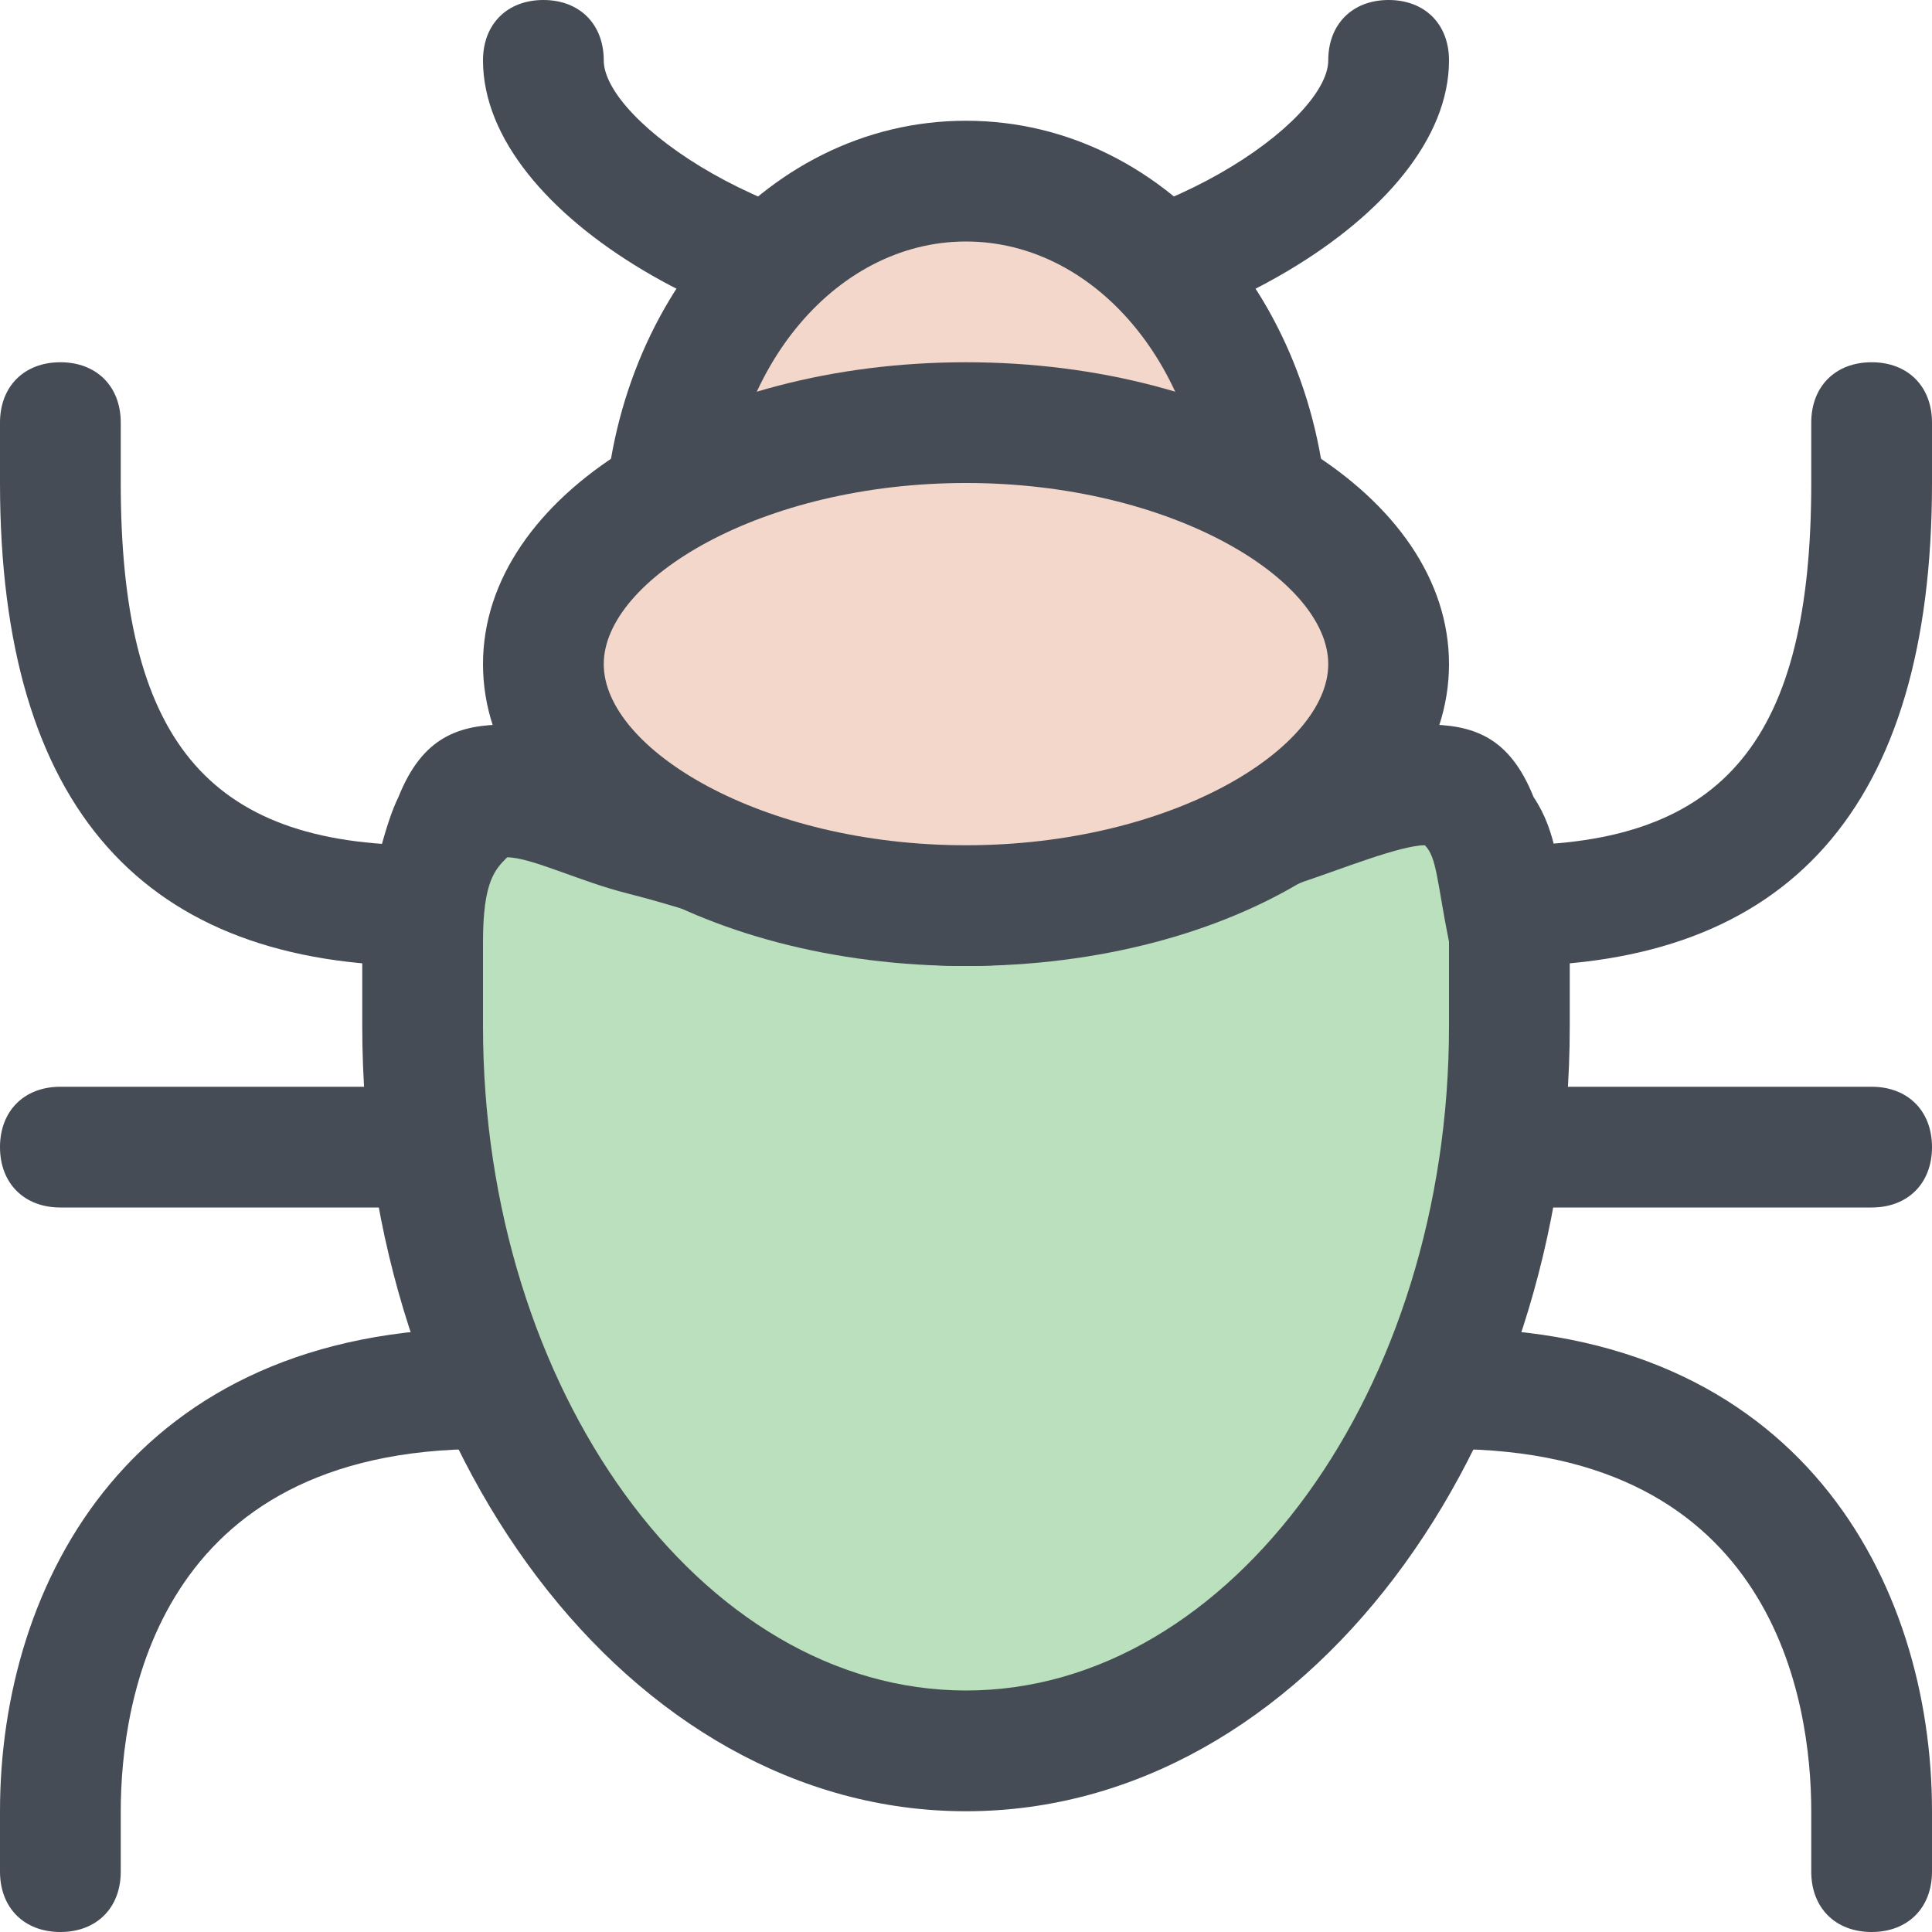
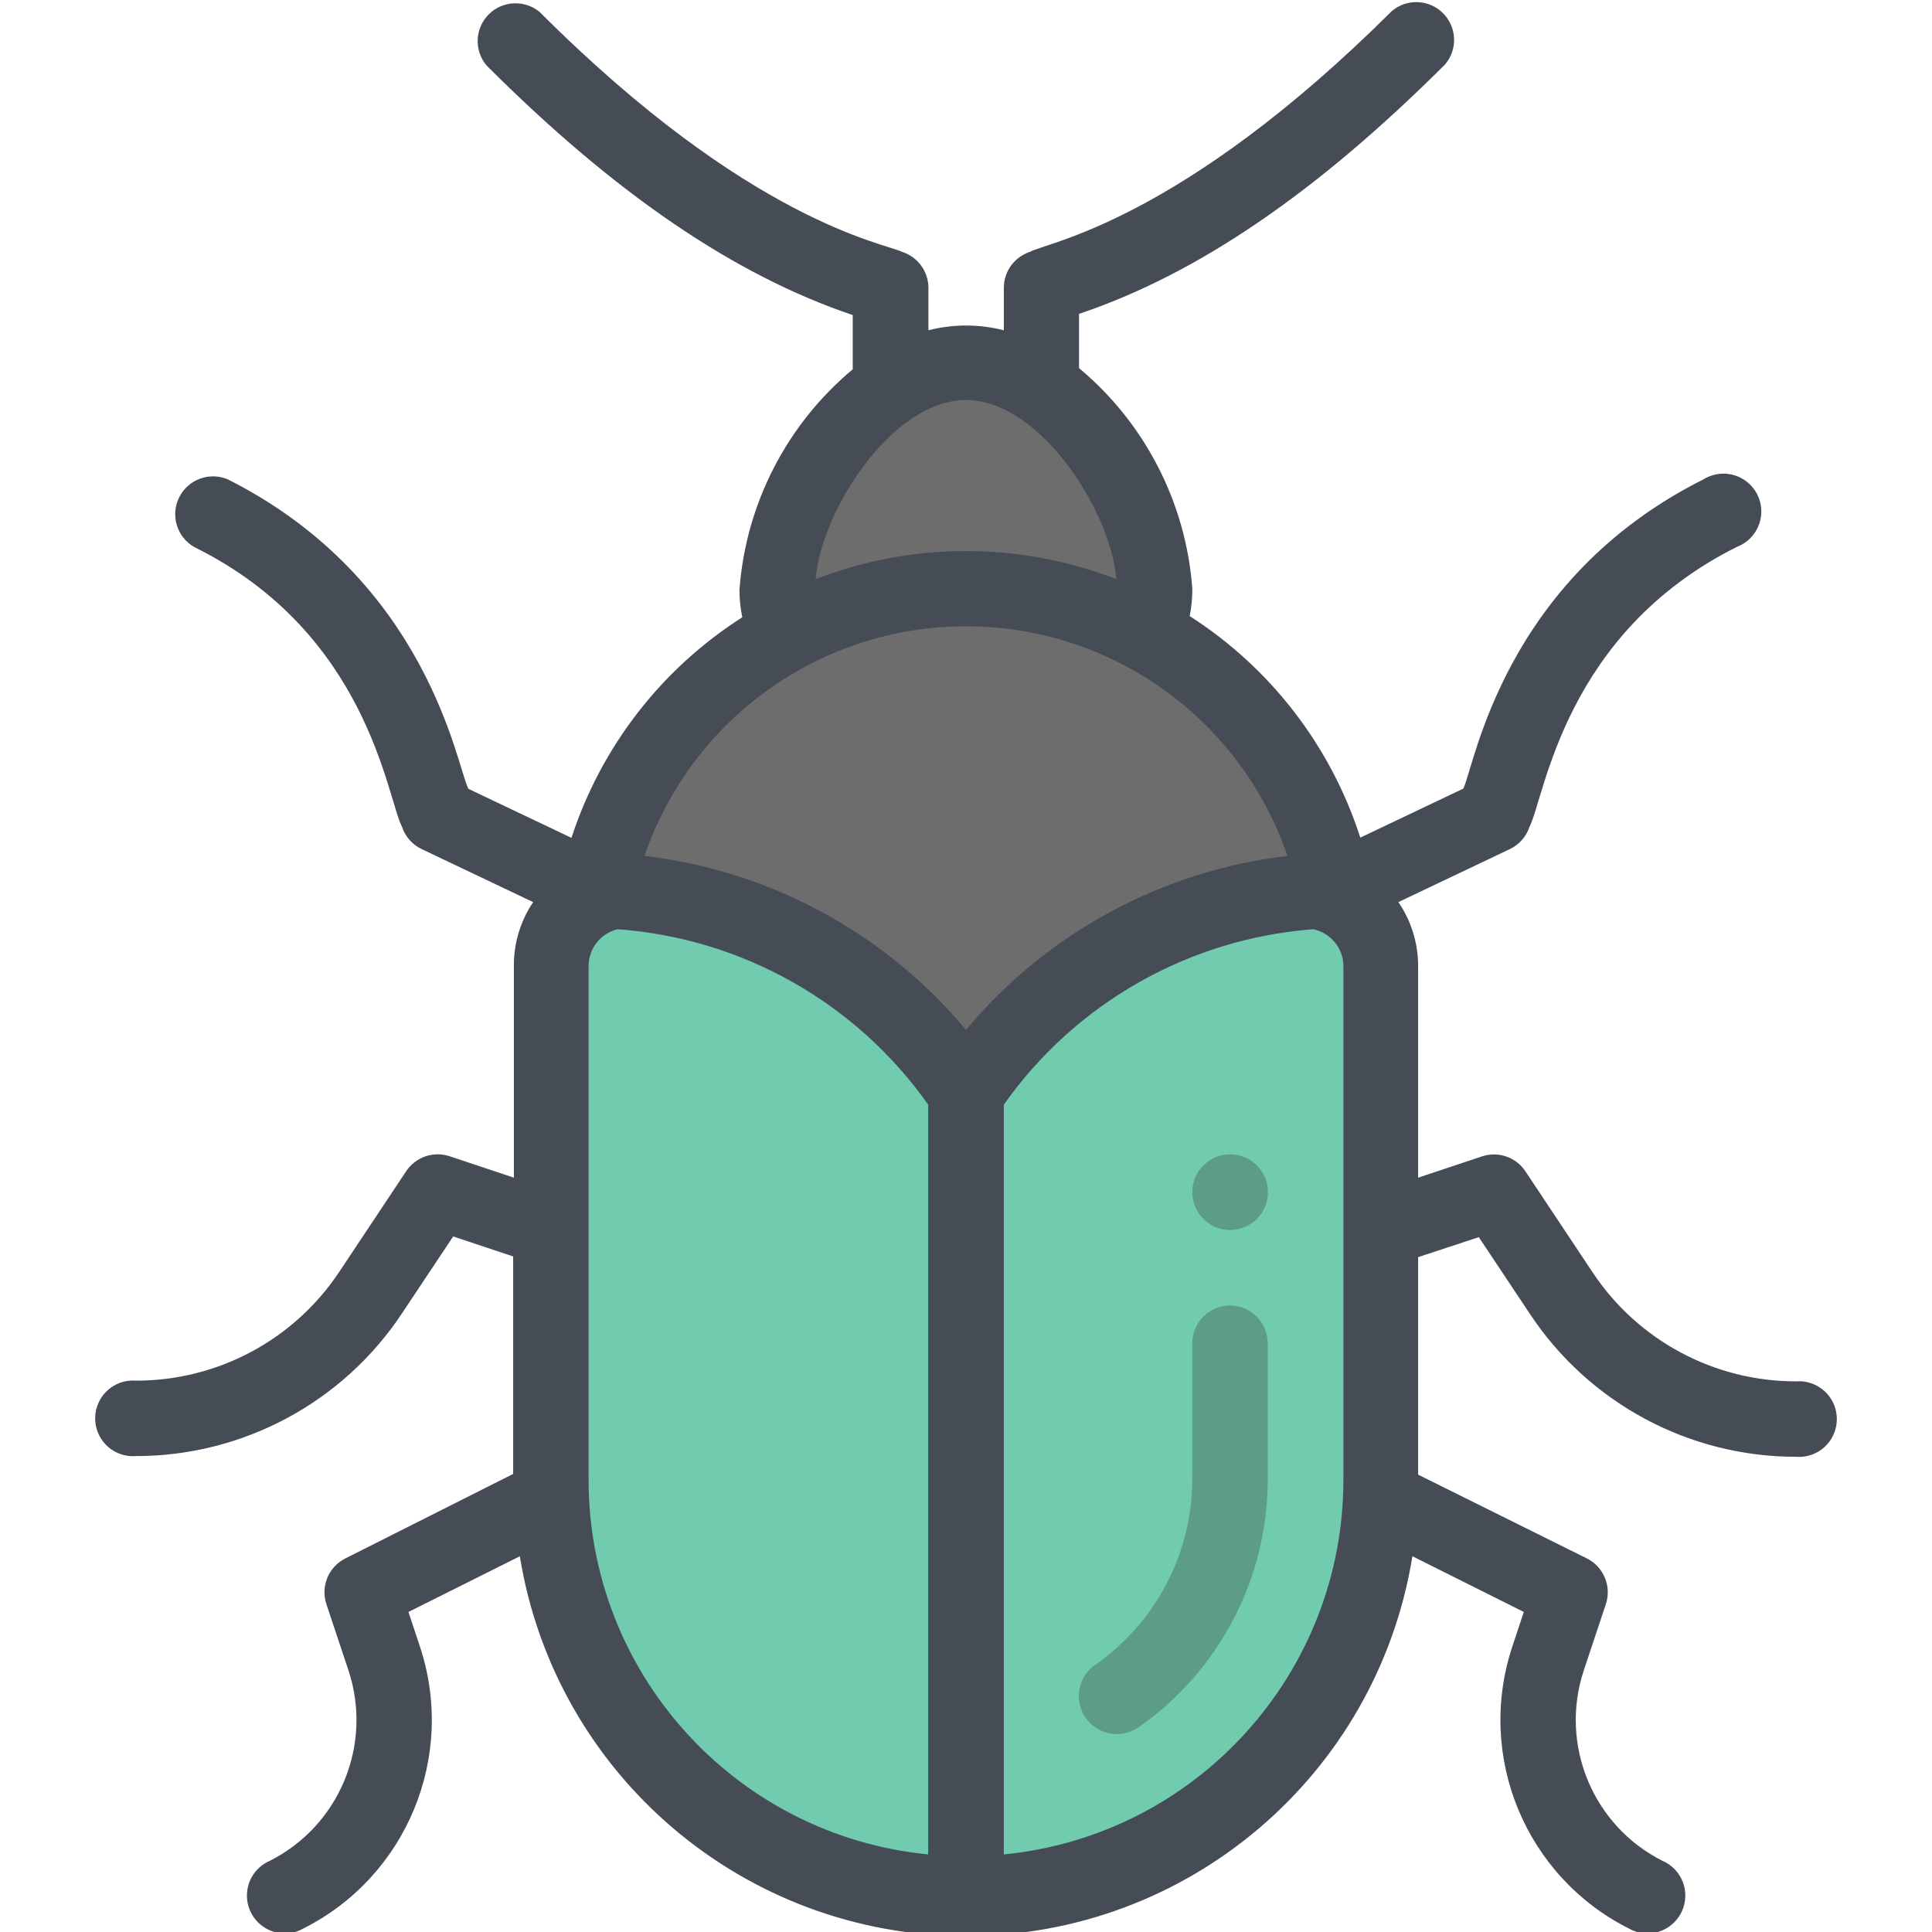
- <svg xmlns="http://www.w3.org/2000/svg" x="0px" y="0px" width="100" height="100" viewBox="0 0 16 16" style=";fill:#000000;">
-   <path fill="#464C55" d="M8 3C6.2 3 4 1.8 4 .5 4 .2 4.2 0 4.5 0S5 .2 5 .5C5 1 6.4 2 8 2c.3 0 .5.2.5.5S8.3 3 8 3zM3.8 10H.5C.2 10 0 9.8 0 9.5S.2 9 .5 9h3.3c.3 0 .5.2.5.5S4.1 10 3.8 10zM3.5 8C1.2 8 0 6.7 0 4V3.5C0 3.2.2 3 .5 3S1 3.2 1 3.5V4c0 2.1.7 3 2.5 3C3.8 7 4 7.2 4 7.5S3.8 8 3.5 8zM.5 16C.2 16 0 15.8 0 15.5V15c0-1.9 1.1-4 4-4 .3 0 .5.2.5.5S4.3 12 4 12c-2.7 0-3 2.1-3 3v.5C1 15.8.8 16 .5 16z" />
-   <path fill="#464C55" d="M8 3C7.7 3 7.5 2.8 7.5 2.5S7.7 2 8 2c1.6 0 3-1 3-1.5C11 .2 11.2 0 11.5 0S12 .2 12 .5C12 1.8 9.8 3 8 3zM15.5 10h-3.3c-.3 0-.5-.2-.5-.5S11.9 9 12.2 9h3.3C15.8 9 16 9.2 16 9.5S15.8 10 15.5 10zM12.5 8C12.2 8 12 7.8 12 7.5S12.2 7 12.5 7C14.3 7 15 6.1 15 4V3.5C15 3.2 15.2 3 15.5 3S16 3.2 16 3.5V4C16 6.7 14.8 8 12.5 8zM15.5 16c-.3 0-.5-.2-.5-.5V15c0-.9-.3-3-3-3-.3 0-.5-.2-.5-.5S11.7 11 12 11c2.9 0 4 2.1 4 4v.5C16 15.8 15.8 16 15.5 16z" />
-   <path fill="#bae0bd" d="M8,14.5c-2.4,0-4.5-2.8-4.5-6c0-0.3,0-0.5,0-0.8c0-0.4,0.1-0.7,0.2-0.9C3.9,6.5,4,6.5,4.2,6.5 c0.3,0,0.7,0.2,1.2,0.4C6.1,7.1,7,7.5,8,7.5s1.9-0.4,2.6-0.6c0.5-0.2,0.9-0.4,1.2-0.4c0.1,0,0.3,0,0.4,0.3c0.1,0.2,0.2,0.5,0.2,0.9 c0,0.3,0,0.5,0,0.8C12.5,11.7,10.4,14.5,8,14.5z" />
-   <path fill="#464C55" d="M11.8,7C11.8,7,11.8,7,11.8,7L11.8,7L11.8,7c0.1,0.1,0.1,0.3,0.2,0.8c0,0.2,0,0.5,0,0.7 c0,3-1.8,5.5-4,5.5s-4-2.5-4-5.5C4,8.3,4,8,4,7.8c0-0.5,0.1-0.6,0.2-0.7l0,0l0,0c0,0,0,0,0,0c0.2,0,0.6,0.2,1,0.3C6,7.6,6.9,8,8,8 s2-0.4,2.8-0.7C11.1,7.2,11.6,7,11.8,7 M11.8,6C10.9,6,9.6,7,8,7S5.1,6,4.2,6C3.8,6,3.5,6.1,3.3,6.6C3.2,6.8,3.1,7.2,3,7.7l0,0l0,0 c0,0.3,0,0.6,0,0.8C3,12,5.2,15,8,15s5-3,5-6.5c0-0.3,0-0.6,0-0.8l0,0l0,0c-0.1-0.5-0.1-0.8-0.3-1.1C12.5,6.1,12.2,6,11.8,6L11.8,6 z" />
-   <path fill="#F4D7CB" d="M8 1.5A2.5 3 0 1 0 8 7.5A2.5 3 0 1 0 8 1.5Z" />
-   <path fill="#464C55" d="M8,2c1.1,0,2,1.1,2,2.5S9.1,7,8,7S6,5.9,6,4.5S6.9,2,8,2 M8,1C6.3,1,5,2.6,5,4.5S6.3,8,8,8 s3-1.6,3-3.5S9.7,1,8,1L8,1z" />
-   <g>
-     <path fill="#F4D7CB" d="M8,7.5c-1.9,0-3.5-0.9-3.5-2s1.6-2,3.5-2s3.5,0.9,3.5,2S9.9,7.5,8,7.5z" />
-     <path fill="#464C55" d="M8,4c1.7,0,3,0.8,3,1.5S9.7,7,8,7S5,6.2,5,5.5S6.3,4,8,4 M8,3C5.8,3,4,4.1,4,5.5S5.8,8,8,8 s4-1.1,4-2.5S10.2,3,8,3L8,3z" />
-   </g>
+ <svg xmlns="http://www.w3.org/2000/svg" id="Layer_1" data-name="Layer 1" width="100" height="100" viewBox="0 0 72.94 81.19">
+   <path d="M57.48,36.1A3,3,0,0,0,58,34.27c.05-3.5-3.4-9.57-7.78-9.64s-8,5.89-8.08,9.39a3,3,0,0,0,.48,1.84,15.89,15.89,0,0,0-8.29,10.72l.81,0,14.6,8.7,15.67-8.26A15.88,15.88,0,0,0,57.48,36.1Z" transform="translate(-13.53 -9.41)" style="fill:#6d6d6d" />
+   <path d="M64.72,46.86A19,19,0,0,0,50,55.33a19,19,0,0,0-14.73-8.47h0A3.17,3.17,0,0,0,32.56,50V71.56a17.44,17.44,0,1,0,34.88,0V50A3.17,3.17,0,0,0,64.72,46.86Z" transform="translate(-13.53 -9.41)" style="fill:#71cbaf" />
+   <path d="M62.69,59.51a1.59,1.59,0,1,1-1.59-1.59A1.59,1.59,0,0,1,62.69,59.51Z" transform="translate(-13.53 -9.41)" style="fill:#303030;opacity:0.3" />
+   <path d="M71.55,61.4l2.15,3.23a13.41,13.41,0,0,0,11.18,6,1.59,1.59,0,1,0,0-3.17,10.25,10.25,0,0,1-8.54-4.57l-2.82-4.24A1.59,1.59,0,0,0,71.7,58L69,58.9V50a4.74,4.74,0,0,0-.83-2.68l4.69-2.23a1.59,1.59,0,0,0,.82-.93c.65-1.28,1.44-8.13,8.72-11.77A1.59,1.59,0,1,0,81,29.55c-8.41,4.21-9.62,12-10.1,13l-4.33,2.06A17.37,17.37,0,0,0,59.4,35.3a5.63,5.63,0,0,0,.11-1.16,13.35,13.35,0,0,0-4.76-9.26V22.6c5-1.68,10-5.11,15.39-10.49a1.59,1.59,0,0,0-2.24-2.24C59,18.73,53.43,19.58,52.67,20a1.59,1.59,0,0,0-1.08,1.5v1.79a6.38,6.38,0,0,0-3.17,0V21.46A1.59,1.59,0,0,0,47.33,20c-.74-.37-6.4-1.24-15.24-10.08a1.59,1.59,0,0,0-2.24,2.24c5.38,5.38,10.41,8.81,15.39,10.49v2.28a13.35,13.35,0,0,0-4.76,9.26,5.59,5.59,0,0,0,.12,1.16,17.37,17.37,0,0,0-7.18,9.27l-4.33-2.06c-.49-.93-1.68-8.75-10.1-13a1.59,1.59,0,0,0-1.42,2.84C24.86,36,25.65,42.88,26.3,44.16a1.58,1.58,0,0,0,.82.93l4.69,2.23A4.74,4.74,0,0,0,31,50v8.9L28.3,58a1.59,1.59,0,0,0-1.82.62l-2.82,4.24a10.24,10.24,0,0,1-8.54,4.57,1.59,1.59,0,1,0,0,3.17,13.41,13.41,0,0,0,11.18-6l2.15-3.23,2.52.84v9.14L23.92,74.9a1.59,1.59,0,0,0-.8,1.92l.93,2.79a6.63,6.63,0,0,1-3.31,8,1.59,1.59,0,1,0,1.42,2.84,9.81,9.81,0,0,0,4.9-11.82l-.49-1.48,4.68-2.34a19,19,0,0,0,37.51,0l4.68,2.34-.49,1.48a9.81,9.81,0,0,0,4.9,11.82,1.59,1.59,0,1,0,1.42-2.84,6.63,6.63,0,0,1-3.31-8l.93-2.79a1.59,1.59,0,0,0-.8-1.92L69,71.38V62.24ZM50,26.22c3.07,0,6.06,4.58,6.32,7.53a17.47,17.47,0,0,0-12.64,0C43.94,30.79,46.93,26.22,50,26.22Zm0,9.51a14.27,14.27,0,0,1,13.51,9.65A20.75,20.75,0,0,0,50,52.69a20.74,20.74,0,0,0-13.51-7.31A14.27,14.27,0,0,1,50,35.73ZM34.14,71.56V50a1.59,1.59,0,0,1,1.22-1.54,17.53,17.53,0,0,1,13.05,7.37V87.34A15.82,15.82,0,0,1,34.14,71.56ZM51.59,87.34V55.83a17.54,17.54,0,0,1,13-7.37A1.59,1.59,0,0,1,65.86,50V71.56A15.82,15.82,0,0,1,51.59,87.34Z" transform="translate(-13.53 -9.41)" style="fill:#464c55" />
+   <path d="M61.1,64.27a1.59,1.59,0,0,0-1.59,1.59v5.71a9.53,9.53,0,0,1-4.08,7.8A1.59,1.59,0,1,0,57.25,82a12.71,12.71,0,0,0,5.43-10.4V65.86A1.59,1.59,0,0,0,61.1,64.27Z" transform="translate(-13.53 -9.41)" style="fill:#303030;opacity:0.3" />
</svg>
